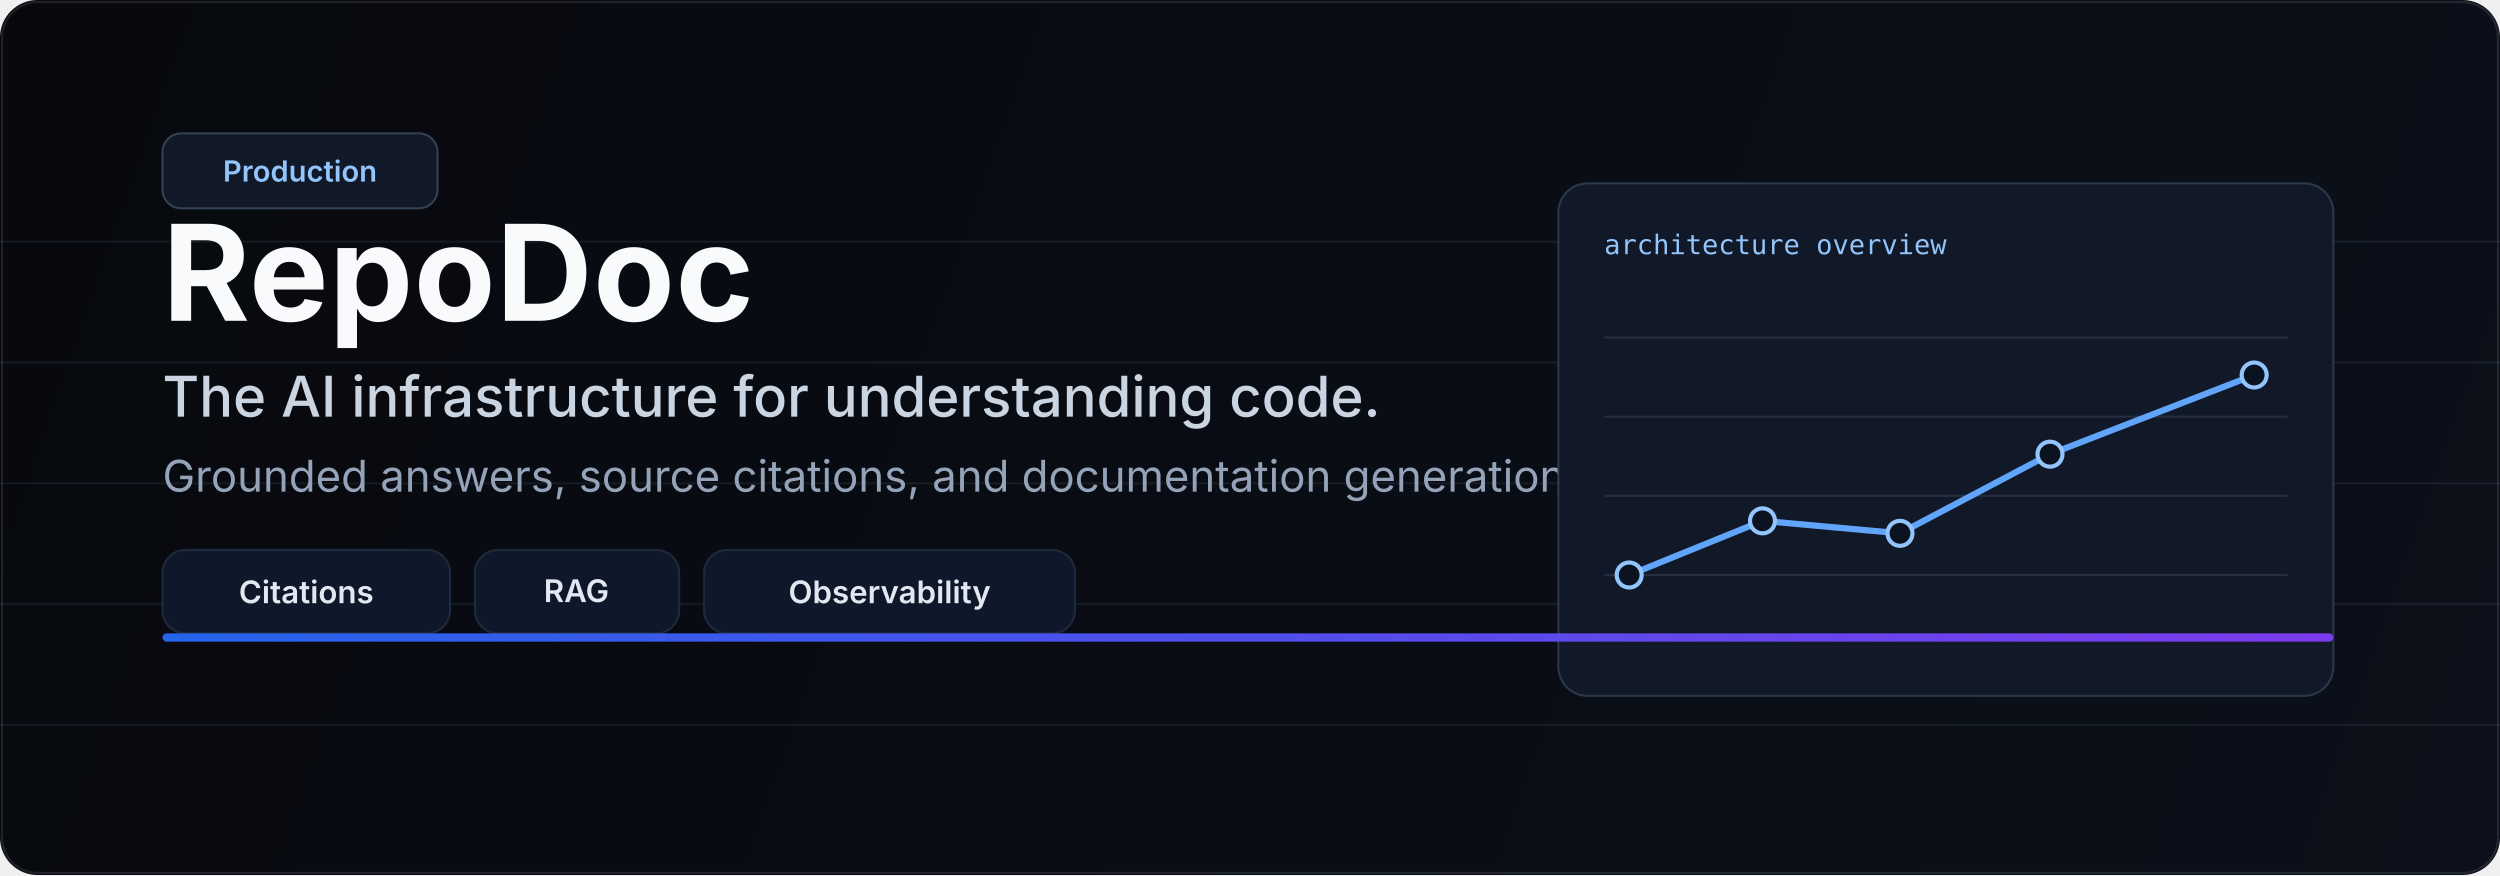
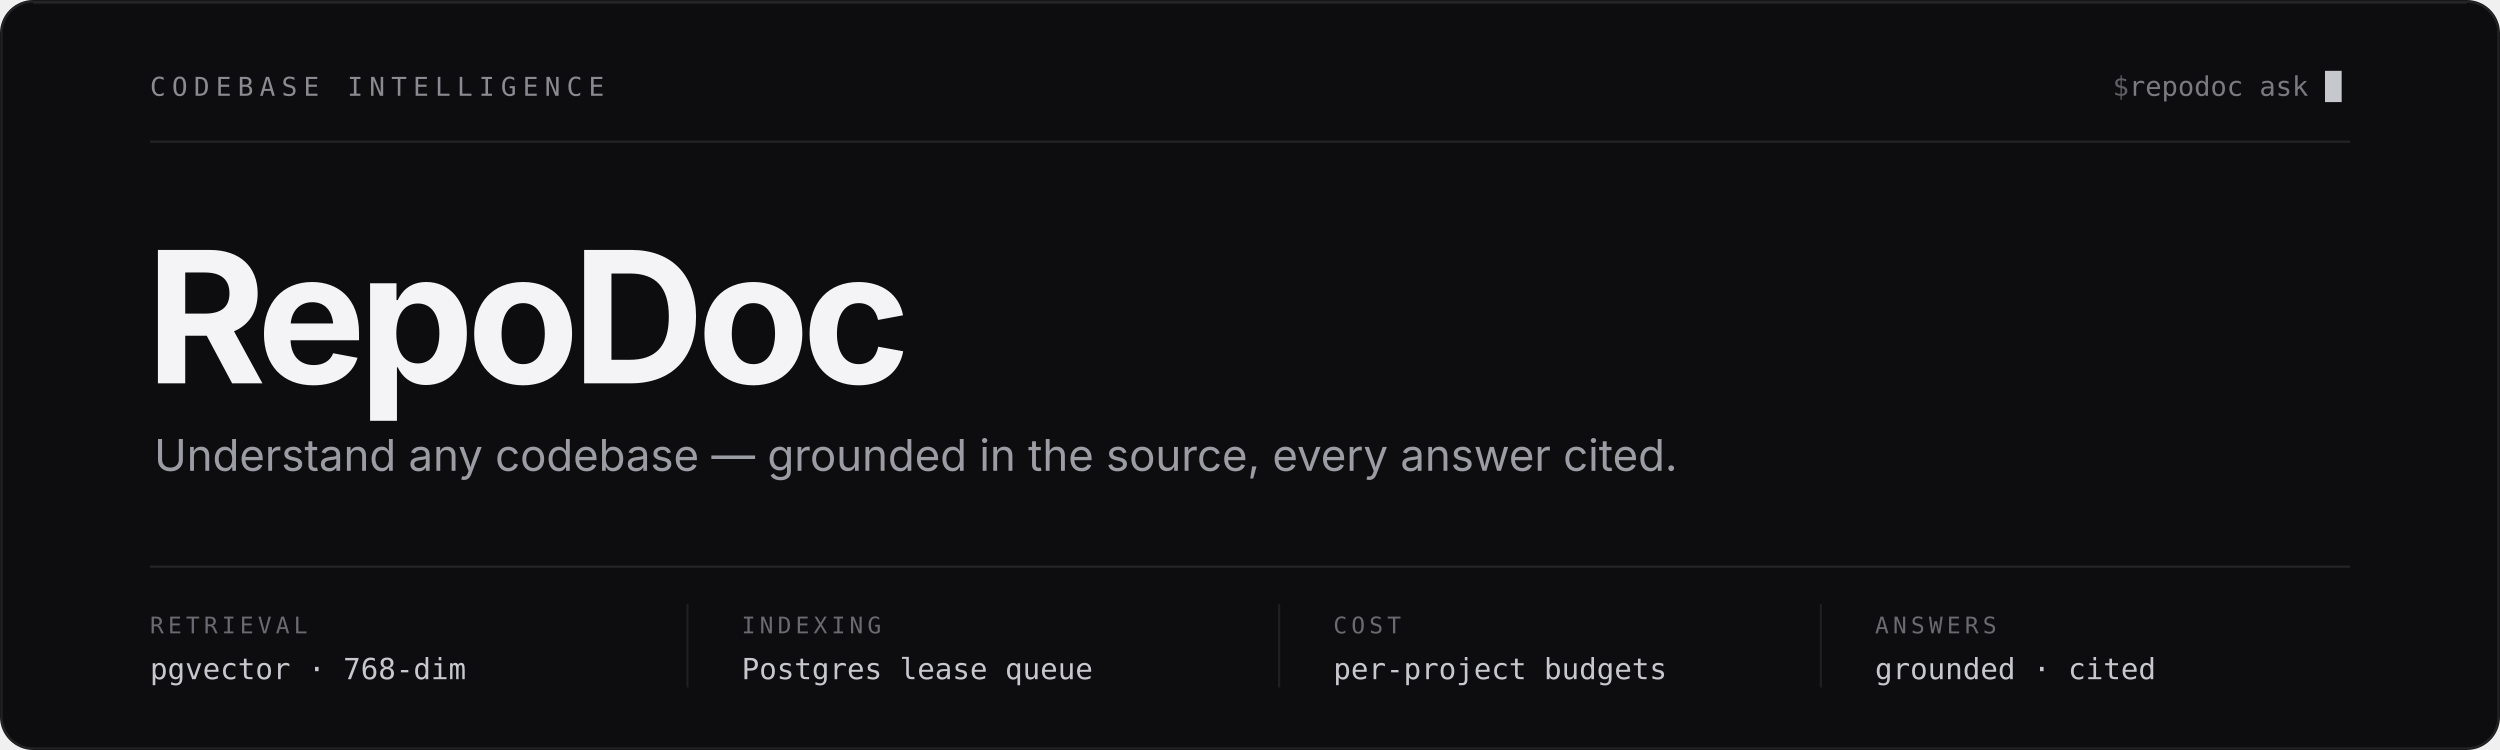
- <svg xmlns="http://www.w3.org/2000/svg" width="1200" height="420" viewBox="0 0 1200 420" fill="none" role="img" aria-labelledby="title desc">
-   <defs>
-     <linearGradient id="bg" x1="0" y1="0" x2="1200" y2="420" gradientUnits="userSpaceOnUse">
-       <stop stop-color="#07090E" />
-       <stop offset="1" stop-color="#0B101A" />
-     </linearGradient>
-     <linearGradient id="accent" x1="78" y1="308" x2="1120" y2="308" gradientUnits="userSpaceOnUse">
-       <stop stop-color="#2563EB" />
-       <stop offset="1" stop-color="#7C3AED" />
-     </linearGradient>
-     <linearGradient id="panel" x1="748" y1="88" x2="1120" y2="334" gradientUnits="userSpaceOnUse">
-       <stop stop-color="#111827" />
-       <stop offset="1" stop-color="#0F172A" />
-     </linearGradient>
-   </defs>
-   <rect width="1200" height="420" rx="18" fill="url(#bg)" />
-   <rect x="1" y="1" width="1198" height="418" rx="17" stroke="#FFFFFF" stroke-opacity="0.10" />
-   <g opacity="0.10" stroke="#94A3B8">
-     <path d="M0 116H1200" />
-     <path d="M0 174H1200" />
-     <path d="M0 232H1200" />
-     <path d="M0 290H1200" />
-     <path d="M0 348H1200" />
+ <svg xmlns="http://www.w3.org/2000/svg" width="1200" height="360" viewBox="0 0 1200 360" fill="none" role="img" aria-labelledby="ttl dsc">
+   <rect width="1200" height="360" rx="16" fill="#0D0D0F" />
+   <rect x="0.75" y="0.75" width="1198.5" height="358.5" rx="15.25" stroke="#FFFFFF" stroke-opacity="0.09" />
+   <rect x="16" y="1" width="1168" height="1" fill="#FFFFFF" fill-opacity="0.06" />
+   <text x="72" y="46" fill="#8A8A90" font-family="ui-monospace,SFMono-Regular,'JetBrains Mono',Consolas,monospace" font-size="12.5" font-weight="500" letter-spacing="3">CODEBASE INTELLIGENCE</text>
+   <text x="1108" y="46" text-anchor="end" fill="#7A7A80" font-family="ui-monospace,SFMono-Regular,'JetBrains Mono',Consolas,monospace" font-size="13">
+     <tspan fill="#5E5E64">$ </tspan>repodoc ask</text>
+   <rect x="1116" y="34" width="8" height="15" fill="#C7C8CE">
+     <animate attributeName="opacity" values="1;1;0;0" keyTimes="0;0.5;0.5;1" dur="1.1s" repeatCount="indefinite" />
+   </rect>
+   <line x1="72" y1="68" x2="1128" y2="68" stroke="#FFFFFF" stroke-opacity="0.10" />
+   <text x="70" y="184" fill="#F4F4F6" font-family="Inter,'Segoe UI',system-ui,Arial,sans-serif" font-size="88" font-weight="700" letter-spacing="-3.5">RepoDoc</text>
+   <text x="74" y="226" fill="#9C9CA4" font-family="Inter,'Segoe UI',system-ui,Arial,sans-serif" font-size="21" font-weight="400">Understand any codebase — grounded in the source, every answer cited.</text>
+   <line x1="72" y1="272" x2="1128" y2="272" stroke="#FFFFFF" stroke-opacity="0.10" />
+   <g font-family="ui-monospace,SFMono-Regular,'JetBrains Mono',Consolas,monospace">
+     <text x="72" y="304" fill="#6A6A70" font-size="11" letter-spacing="2">RETRIEVAL</text>
+     <text x="72" y="326" fill="#C7C8CE" font-size="14">pgvector · 768-dim</text>
+     <text x="356" y="304" fill="#6A6A70" font-size="11" letter-spacing="2">INDEXING</text>
+     <text x="356" y="326" fill="#C7C8CE" font-size="14">Postgres lease queue</text>
+     <text x="640" y="304" fill="#6A6A70" font-size="11" letter-spacing="2">COST</text>
+     <text x="640" y="326" fill="#C7C8CE" font-size="14">per-project budgets</text>
+     <text x="900" y="304" fill="#6A6A70" font-size="11" letter-spacing="2">ANSWERS</text>
+     <text x="900" y="326" fill="#C7C8CE" font-size="14">grounded · cited</text>
  </g>
-   <g transform="translate(78 92)">
-     <rect x="0" y="-28" width="132" height="36" rx="9" fill="#111827" stroke="#334155" />
-     <text x="66" y="-10" text-anchor="middle" dominant-baseline="middle" fill="#93C5FD" font-family="Inter,Segoe UI,Arial,sans-serif" font-size="14" font-weight="600">Production</text>
-     <text x="0" y="62" fill="#F8FAFC" font-family="Inter,Segoe UI,Arial,sans-serif" font-size="64" font-weight="700" letter-spacing="0.3">RepoDoc</text>
-     <text x="0" y="108" fill="#CBD5E1" font-family="Inter,Segoe UI,Arial,sans-serif" font-size="27" font-weight="500">
-       The AI infrastructure for understanding code.
-     </text>
-     <text x="0" y="144" fill="#94A3B8" font-family="Inter,Segoe UI,Arial,sans-serif" font-size="21">
-       Grounded answers, source citations, and documentation generation.
-     </text>
-     <g transform="translate(0 172)">
-       <rect x="0" y="0" width="138" height="40" rx="11" fill="#0F172A" stroke="#1E293B" />
-       <text x="69" y="20" text-anchor="middle" dominant-baseline="middle" fill="#E2E8F0" font-family="Inter,Segoe UI,Arial,sans-serif" font-size="15" font-weight="600">Citations</text>
-       <rect x="150" y="0" width="98" height="40" rx="11" fill="#0F172A" stroke="#1E293B" />
-       <text x="183" y="25" fill="#E2E8F0" font-family="Inter,Segoe UI,Arial,sans-serif" font-size="15" font-weight="600">RAG</text>
-       <rect x="260" y="0" width="178" height="40" rx="11" fill="#0F172A" stroke="#1E293B" />
-       <text x="349" y="20" text-anchor="middle" dominant-baseline="middle" fill="#E2E8F0" font-family="Inter,Segoe UI,Arial,sans-serif" font-size="15" font-weight="600">Observability</text>
-     </g>
+   <g stroke="#FFFFFF" stroke-opacity="0.08">
+     <line x1="330" y1="290" x2="330" y2="330" />
+     <line x1="614" y1="290" x2="614" y2="330" />
+     <line x1="874" y1="290" x2="874" y2="330" />
  </g>
-   <g transform="translate(748 88)">
-     <rect x="0" y="0" width="372" height="246" rx="14" fill="url(#panel)" stroke="#334155" stroke-opacity="0.8" />
-     <text x="22" y="34" fill="#93C5FD" font-family="JetBrains Mono,Consolas,monospace" font-size="13">architecture overview</text>
-     <g opacity="0.24" stroke="#64748B">
-       <path d="M22 74H350" />
-       <path d="M22 112H350" />
-       <path d="M22 150H350" />
-       <path d="M22 188H350" />
-     </g>
-     <polyline points="34,188 98,162 164,168 236,130 334,92" fill="none" stroke="#60A5FA" stroke-width="3" stroke-linecap="round" stroke-linejoin="round" />
-     <g fill="#0B1220" stroke="#93C5FD" stroke-width="2">
-       <circle cx="34" cy="188" r="6" />
-       <circle cx="98" cy="162" r="6" />
-       <circle cx="164" cy="168" r="6" />
-       <circle cx="236" cy="130" r="6" />
-       <circle cx="334" cy="92" r="6" />
-     </g>
-   </g>
-   <rect x="78" y="304" width="1042" height="4" rx="2" fill="url(#accent)" />
</svg>
